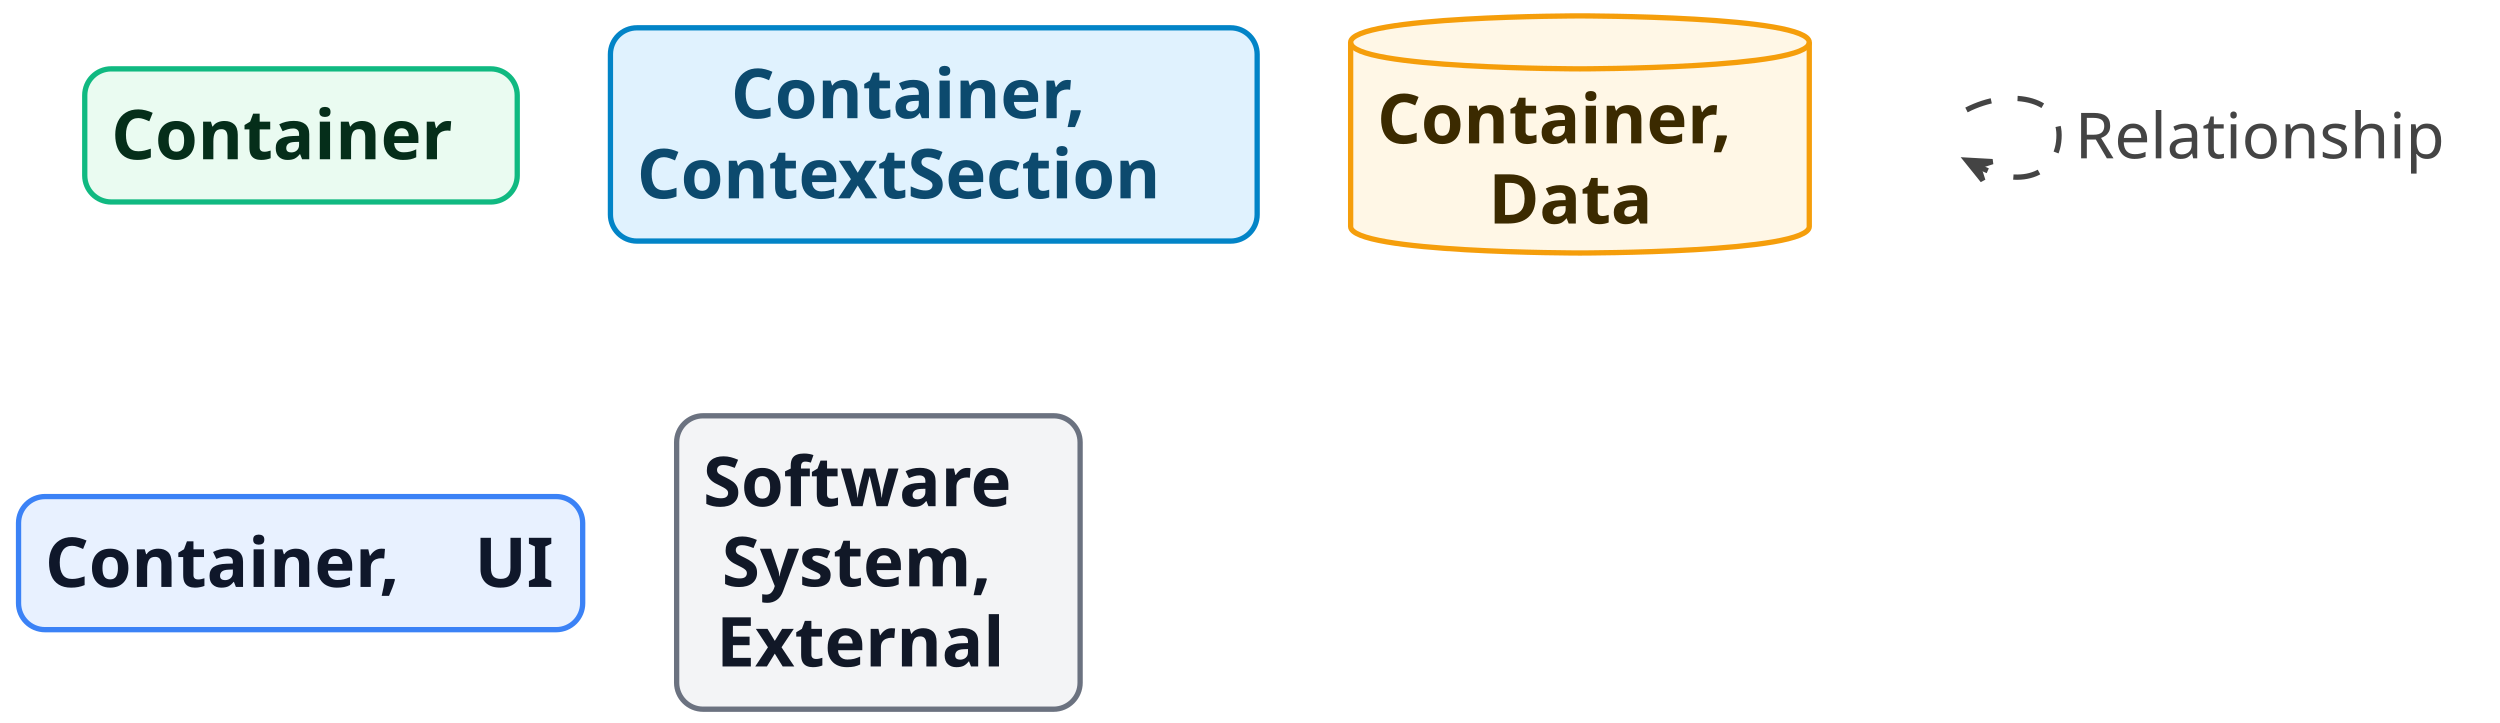
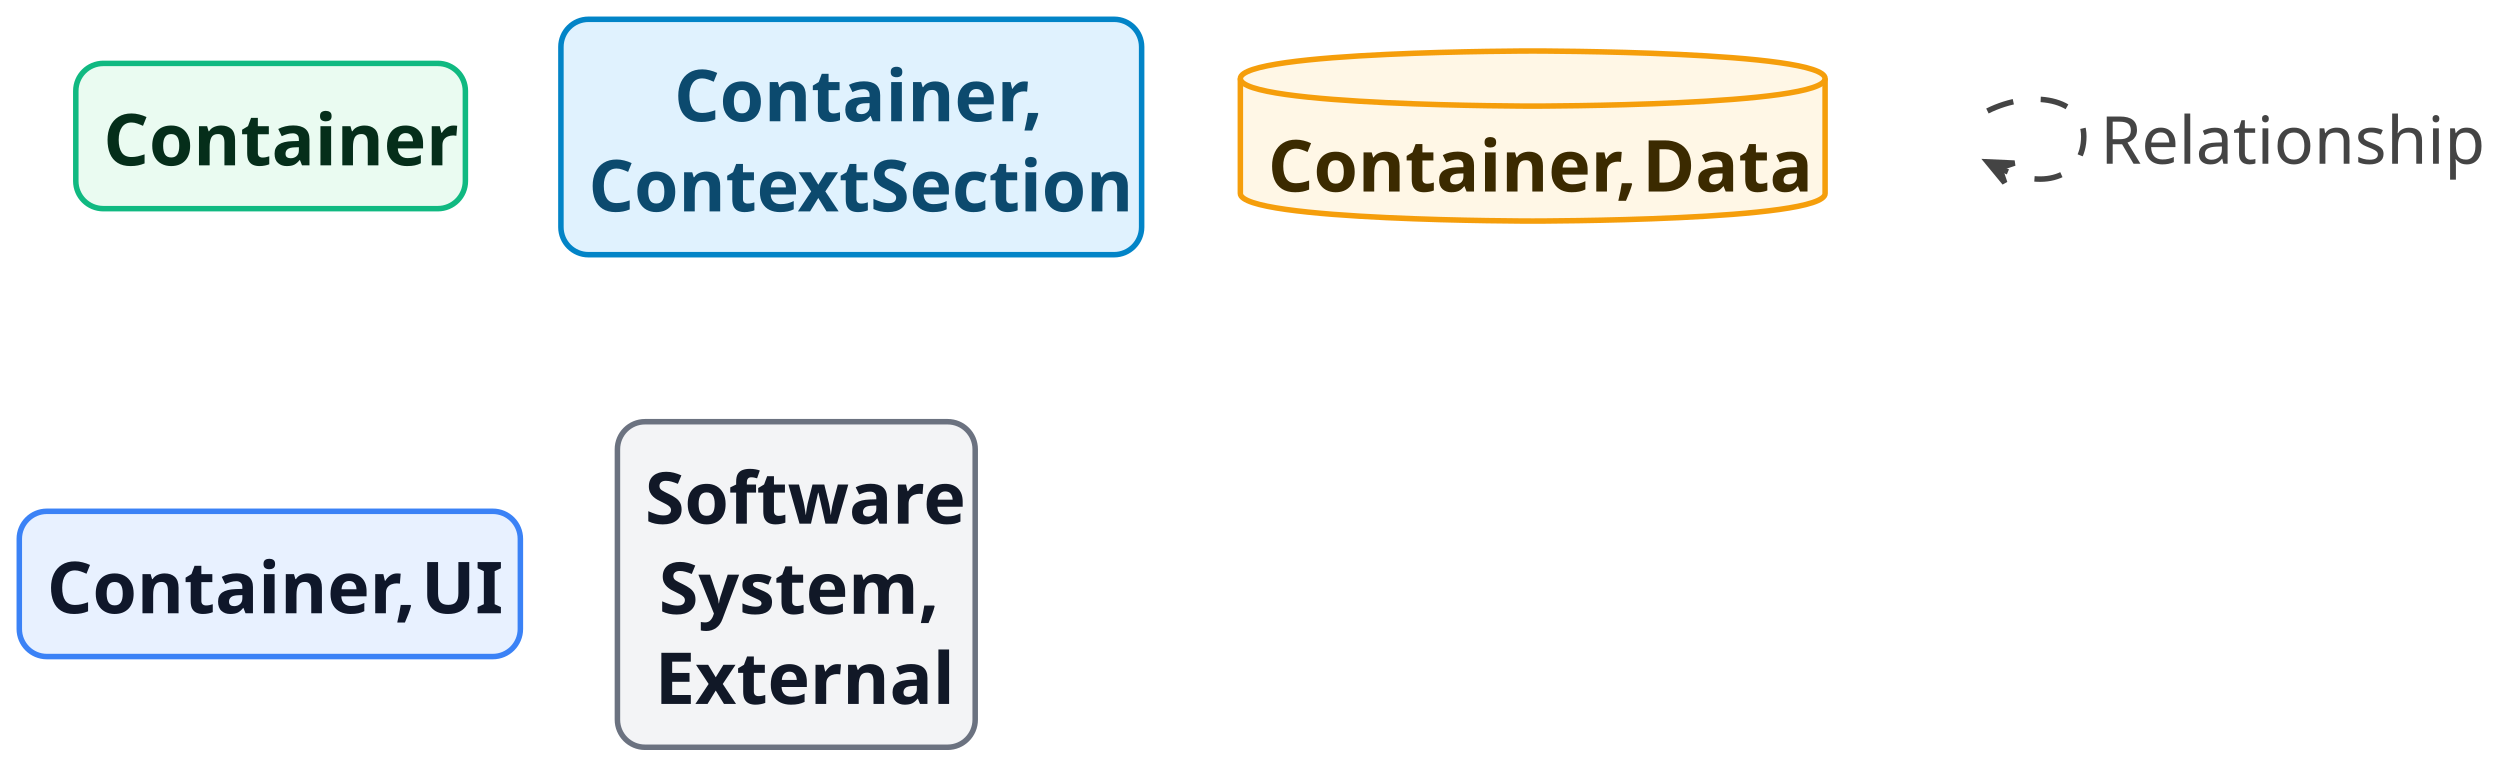
- <svg xmlns="http://www.w3.org/2000/svg" contentStyleType="text/css" data-diagram-type="DESCRIPTION" height="273px" preserveAspectRatio="none" style="width:944px;height:273px;background:#FFFFFF;" version="1.1" viewBox="0 0 944 273" width="944px" zoomAndPan="magnify">
+ <svg xmlns="http://www.w3.org/2000/svg" contentStyleType="text/css" data-diagram-type="DESCRIPTION" height="277px" preserveAspectRatio="none" style="width:907px;height:277px;background:#FFFFFF;" version="1.1" viewBox="0 0 907 277" width="907px" zoomAndPan="magnify">
  <defs />
  <g>
    <g class="entity" data-qualified-name="..Container" data-source-line="112" id="ent0002">
-       <rect fill="#EAFBF1" height="50.266" rx="10" ry="10" style="stroke:#10B981;stroke-width:2;" width="163.305" x="32" y="26" />
-       <text fill="#052E1A" font-family="sans-serif" font-size="26" font-weight="bold" lengthAdjust="spacing" textLength="143.305" x="42" y="60.134">Container</text>
+       <rect fill="#EAFBF1" height="52.703" rx="10" ry="10" style="stroke:#10B981;stroke-width:2;" width="141.342" x="27.5" y="23" />
+       <text fill="#052E1A" font-family="sans-serif" font-size="26" font-weight="bold" lengthAdjust="spacing" textLength="121.342" x="37.5" y="59.99">Container</text>
    </g>
    <g class="entity" data-qualified-name="..Container. ContextSection" data-source-line="114" id="ent0003">
-       <rect fill="#E0F2FE" height="80.531" rx="10" ry="10" style="stroke:#0284C7;stroke-width:2;" width="244.199" x="230.5" y="10.5" />
-       <text fill="#0C4A6E" font-family="sans-serif" font-size="26" font-weight="bold" lengthAdjust="spacing" textLength="153.182" x="276.009" y="44.634">Container,</text>
-       <text fill="#0C4A6E" font-family="sans-serif" font-size="26" font-weight="bold" lengthAdjust="spacing" textLength="224.199" x="240.5" y="74.899">ContextSection</text>
+       <rect fill="#E0F2FE" height="85.406" rx="10" ry="10" style="stroke:#0284C7;stroke-width:2;" width="210.684" x="203.5" y="7" />
+       <text fill="#0C4A6E" font-family="sans-serif" font-size="26" font-weight="bold" lengthAdjust="spacing" textLength="128.565" x="244.559" y="43.99">Container,</text>
+       <text fill="#0C4A6E" font-family="sans-serif" font-size="26" font-weight="bold" lengthAdjust="spacing" textLength="190.684" x="213.5" y="76.693">ContextSection</text>
    </g>
    <g class="entity" data-qualified-name="..Container. Data" data-source-line="116" id="ent0004">
-       <path d="M510,16 C510,6 596.591,6 596.591,6 C596.591,6 683.182,6 683.182,16 L683.182,85.531 C683.182,95.531 596.591,95.531 596.591,95.531 C596.591,95.531 510,95.531 510,85.531 L510,16" fill="#FFF7E6" style="stroke:#F59E0B;stroke-width:2;" />
-       <path d="M510,16 C510,26 596.591,26 596.591,26 C596.591,26 683.182,26 683.182,16" fill="none" style="stroke:#F59E0B;stroke-width:2;" />
-       <text fill="#3B2A00" font-family="sans-serif" font-size="26" font-weight="bold" lengthAdjust="spacing" textLength="153.182" x="520" y="54.134">Container,</text>
-       <text fill="#3B2A00" font-family="sans-serif" font-size="26" font-weight="bold" lengthAdjust="spacing" textLength="69.101" x="562.04" y="84.399">Data</text>
+       <path d="M450,28.5 C450,18.5 556.072,18.5 556.072,18.5 C556.072,18.5 662.144,18.5 662.144,28.5 L662.144,70.203 C662.144,80.203 556.072,80.203 556.072,80.203 C556.072,80.203 450,80.203 450,70.203 L450,28.5" fill="#FFF7E6" style="stroke:#F59E0B;stroke-width:2;" />
+       <path d="M450,28.5 C450,38.5 556.072,38.5 556.072,38.5 C556.072,38.5 662.144,38.5 662.144,28.5" fill="none" style="stroke:#F59E0B;stroke-width:2;" />
+       <text fill="#3B2A00" font-family="sans-serif" font-size="26" font-weight="bold" lengthAdjust="spacing" textLength="128.565" x="460" y="69.49">Container,</text>
+       <text fill="#3B2A00" font-family="sans-serif" font-size="26" font-weight="bold" lengthAdjust="spacing" textLength="7.224" x="588.565" y="69.49"> </text>
+       <text fill="#3B2A00" font-family="sans-serif" font-size="26" font-weight="bold" lengthAdjust="spacing" textLength="56.355" x="595.789" y="69.49">Data</text>
    </g>
    <g class="entity" data-qualified-name="..Container. UI" data-source-line="118" id="ent0005">
-       <rect fill="#E8F1FF" height="50.266" rx="10" ry="10" style="stroke:#3B82F6;stroke-width:2;" width="213.019" x="7" y="187.5" />
-       <text fill="#0F172A" font-family="sans-serif" font-size="26" font-weight="bold" lengthAdjust="spacing" textLength="153.182" x="17" y="221.634">Container,</text>
-       <text fill="#0F172A" font-family="sans-serif" font-size="26" font-weight="bold" lengthAdjust="spacing" textLength="9.052" x="170.182" y="221.634"> </text>
-       <text fill="#0F172A" font-family="sans-serif" font-size="26" font-weight="bold" lengthAdjust="spacing" textLength="30.786" x="179.233" y="221.634">UI</text>
+       <rect fill="#E8F1FF" height="52.703" rx="10" ry="10" style="stroke:#3B82F6;stroke-width:2;" width="181.789" x="7" y="185.5" />
+       <text fill="#0F172A" font-family="sans-serif" font-size="26" font-weight="bold" lengthAdjust="spacing" textLength="128.565" x="17" y="222.49">Container,</text>
+       <text fill="#0F172A" font-family="sans-serif" font-size="26" font-weight="bold" lengthAdjust="spacing" textLength="7.224" x="145.565" y="222.49"> </text>
+       <text fill="#0F172A" font-family="sans-serif" font-size="26" font-weight="bold" lengthAdjust="spacing" textLength="26" x="152.789" y="222.49">UI</text>
    </g>
    <g class="entity" data-qualified-name="..Software System. External" data-source-line="120" id="ent0006">
-       <rect fill="#F3F4F6" height="110.797" rx="10" ry="10" style="stroke:#6B7280;stroke-width:2;" width="152.349" x="255.5" y="157" />
-       <text fill="#111827" font-family="sans-serif" font-size="26" font-weight="bold" lengthAdjust="spacing" textLength="132.349" x="265.5" y="191.134">Software</text>
-       <text fill="#111827" font-family="sans-serif" font-size="26" font-weight="bold" lengthAdjust="spacing" textLength="118.181" x="272.584" y="221.399">System,</text>
-       <text fill="#111827" font-family="sans-serif" font-size="26" font-weight="bold" lengthAdjust="spacing" textLength="122.383" x="270.483" y="251.665">External</text>
+       <rect fill="#F3F4F6" height="118.109" rx="10" ry="10" style="stroke:#6B7280;stroke-width:2;" width="129.802" x="224" y="153" />
+       <text fill="#111827" font-family="sans-serif" font-size="26" font-weight="bold" lengthAdjust="spacing" textLength="109.802" x="234" y="189.99">Software</text>
+       <text fill="#111827" font-family="sans-serif" font-size="26" font-weight="bold" lengthAdjust="spacing" textLength="99.722" x="239.04" y="222.693">System,</text>
+       <text fill="#111827" font-family="sans-serif" font-size="26" font-weight="bold" lengthAdjust="spacing" textLength="102.603" x="237.599" y="255.397">External</text>
    </g>
    <g class="entity" data-qualified-name="1" data-source-line="122" id="ent0007">
-       <rect fill="none" height="36.297" rx="2.5" ry="2.5" style="stroke:none;stroke-width:0.5;" width="24.45" x="718.5" y="33" />
+       <rect fill="none" height="37.609" rx="2.5" ry="2.5" style="stroke:none;stroke-width:0.5;" width="23.89" x="697" y="30.5" />
    </g>
    <g class="link" data-entity-1="ent0007" data-entity-2="ent0007" data-link-type="dependency" data-source-line="123" id="lnk8">
-       <path d="M742.54,41.52 C758.38,33.39 777.5,36.55 777.5,51 C777.5,65.45 763.718,71.35 747.878,63.22" fill="none" id="1-to-1" style="stroke:#444444;stroke-width:2;stroke-dasharray:10,10;" />
-       <polygon fill="#444444" points="742.54,60.48,748.72,68.148,746.988,62.763,752.373,61.031,742.54,60.48" style="stroke:#444444;stroke-width:2;" />
-       <text fill="#444444" font-family="sans-serif" font-size="24" lengthAdjust="spacing" textLength="148.406" x="783.5" y="59.777">Relationship</text>
+       <path d="M721.04,40.27 C736.88,32.36 756,35.44 756,49.5 C756,63.56 742.248,69.321 726.408,61.411" fill="none" id="1-to-1" style="stroke:#444444;stroke-width:2;stroke-dasharray:10,10;" />
+       <polygon fill="#444444" points="721.04,58.73,727.305,66.329,725.513,60.964,730.879,59.172,721.04,58.73" style="stroke:#444444;stroke-width:2;" />
+       <text fill="#444444" font-family="sans-serif" font-size="24" lengthAdjust="spacing" textLength="132.082" x="762" y="59.414">Relationship</text>
    </g>
  </g>
</svg>
